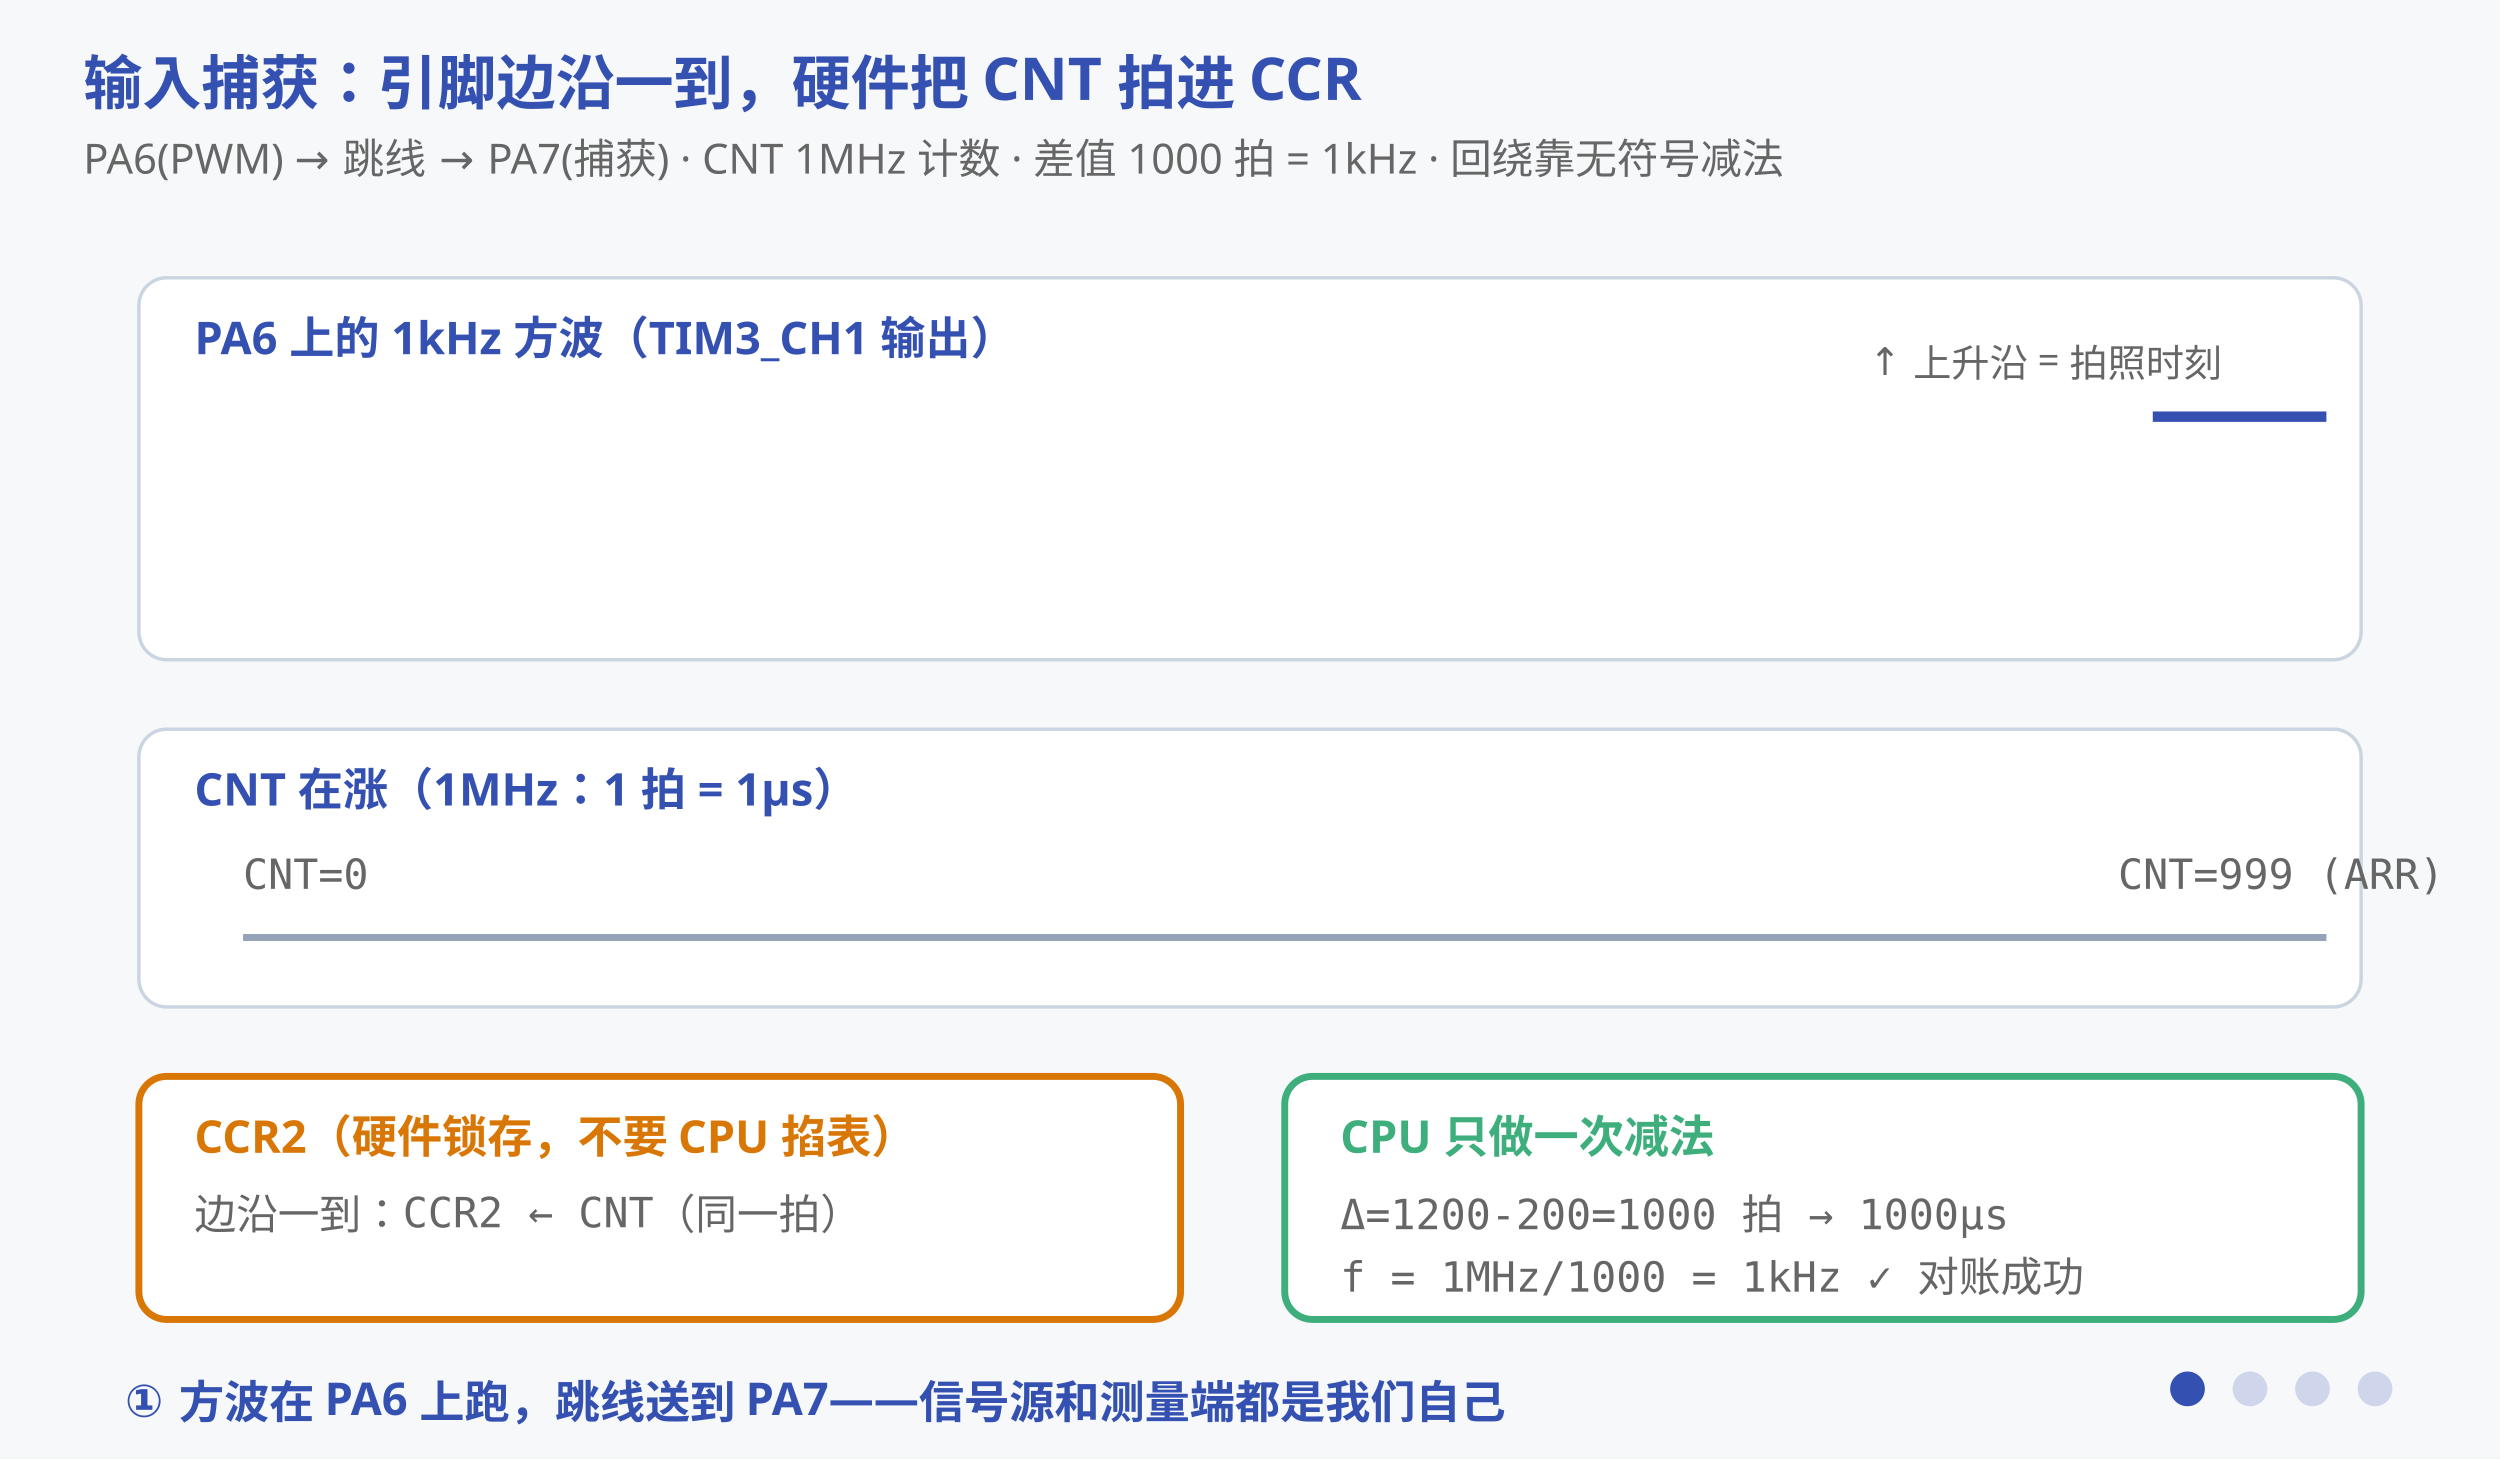
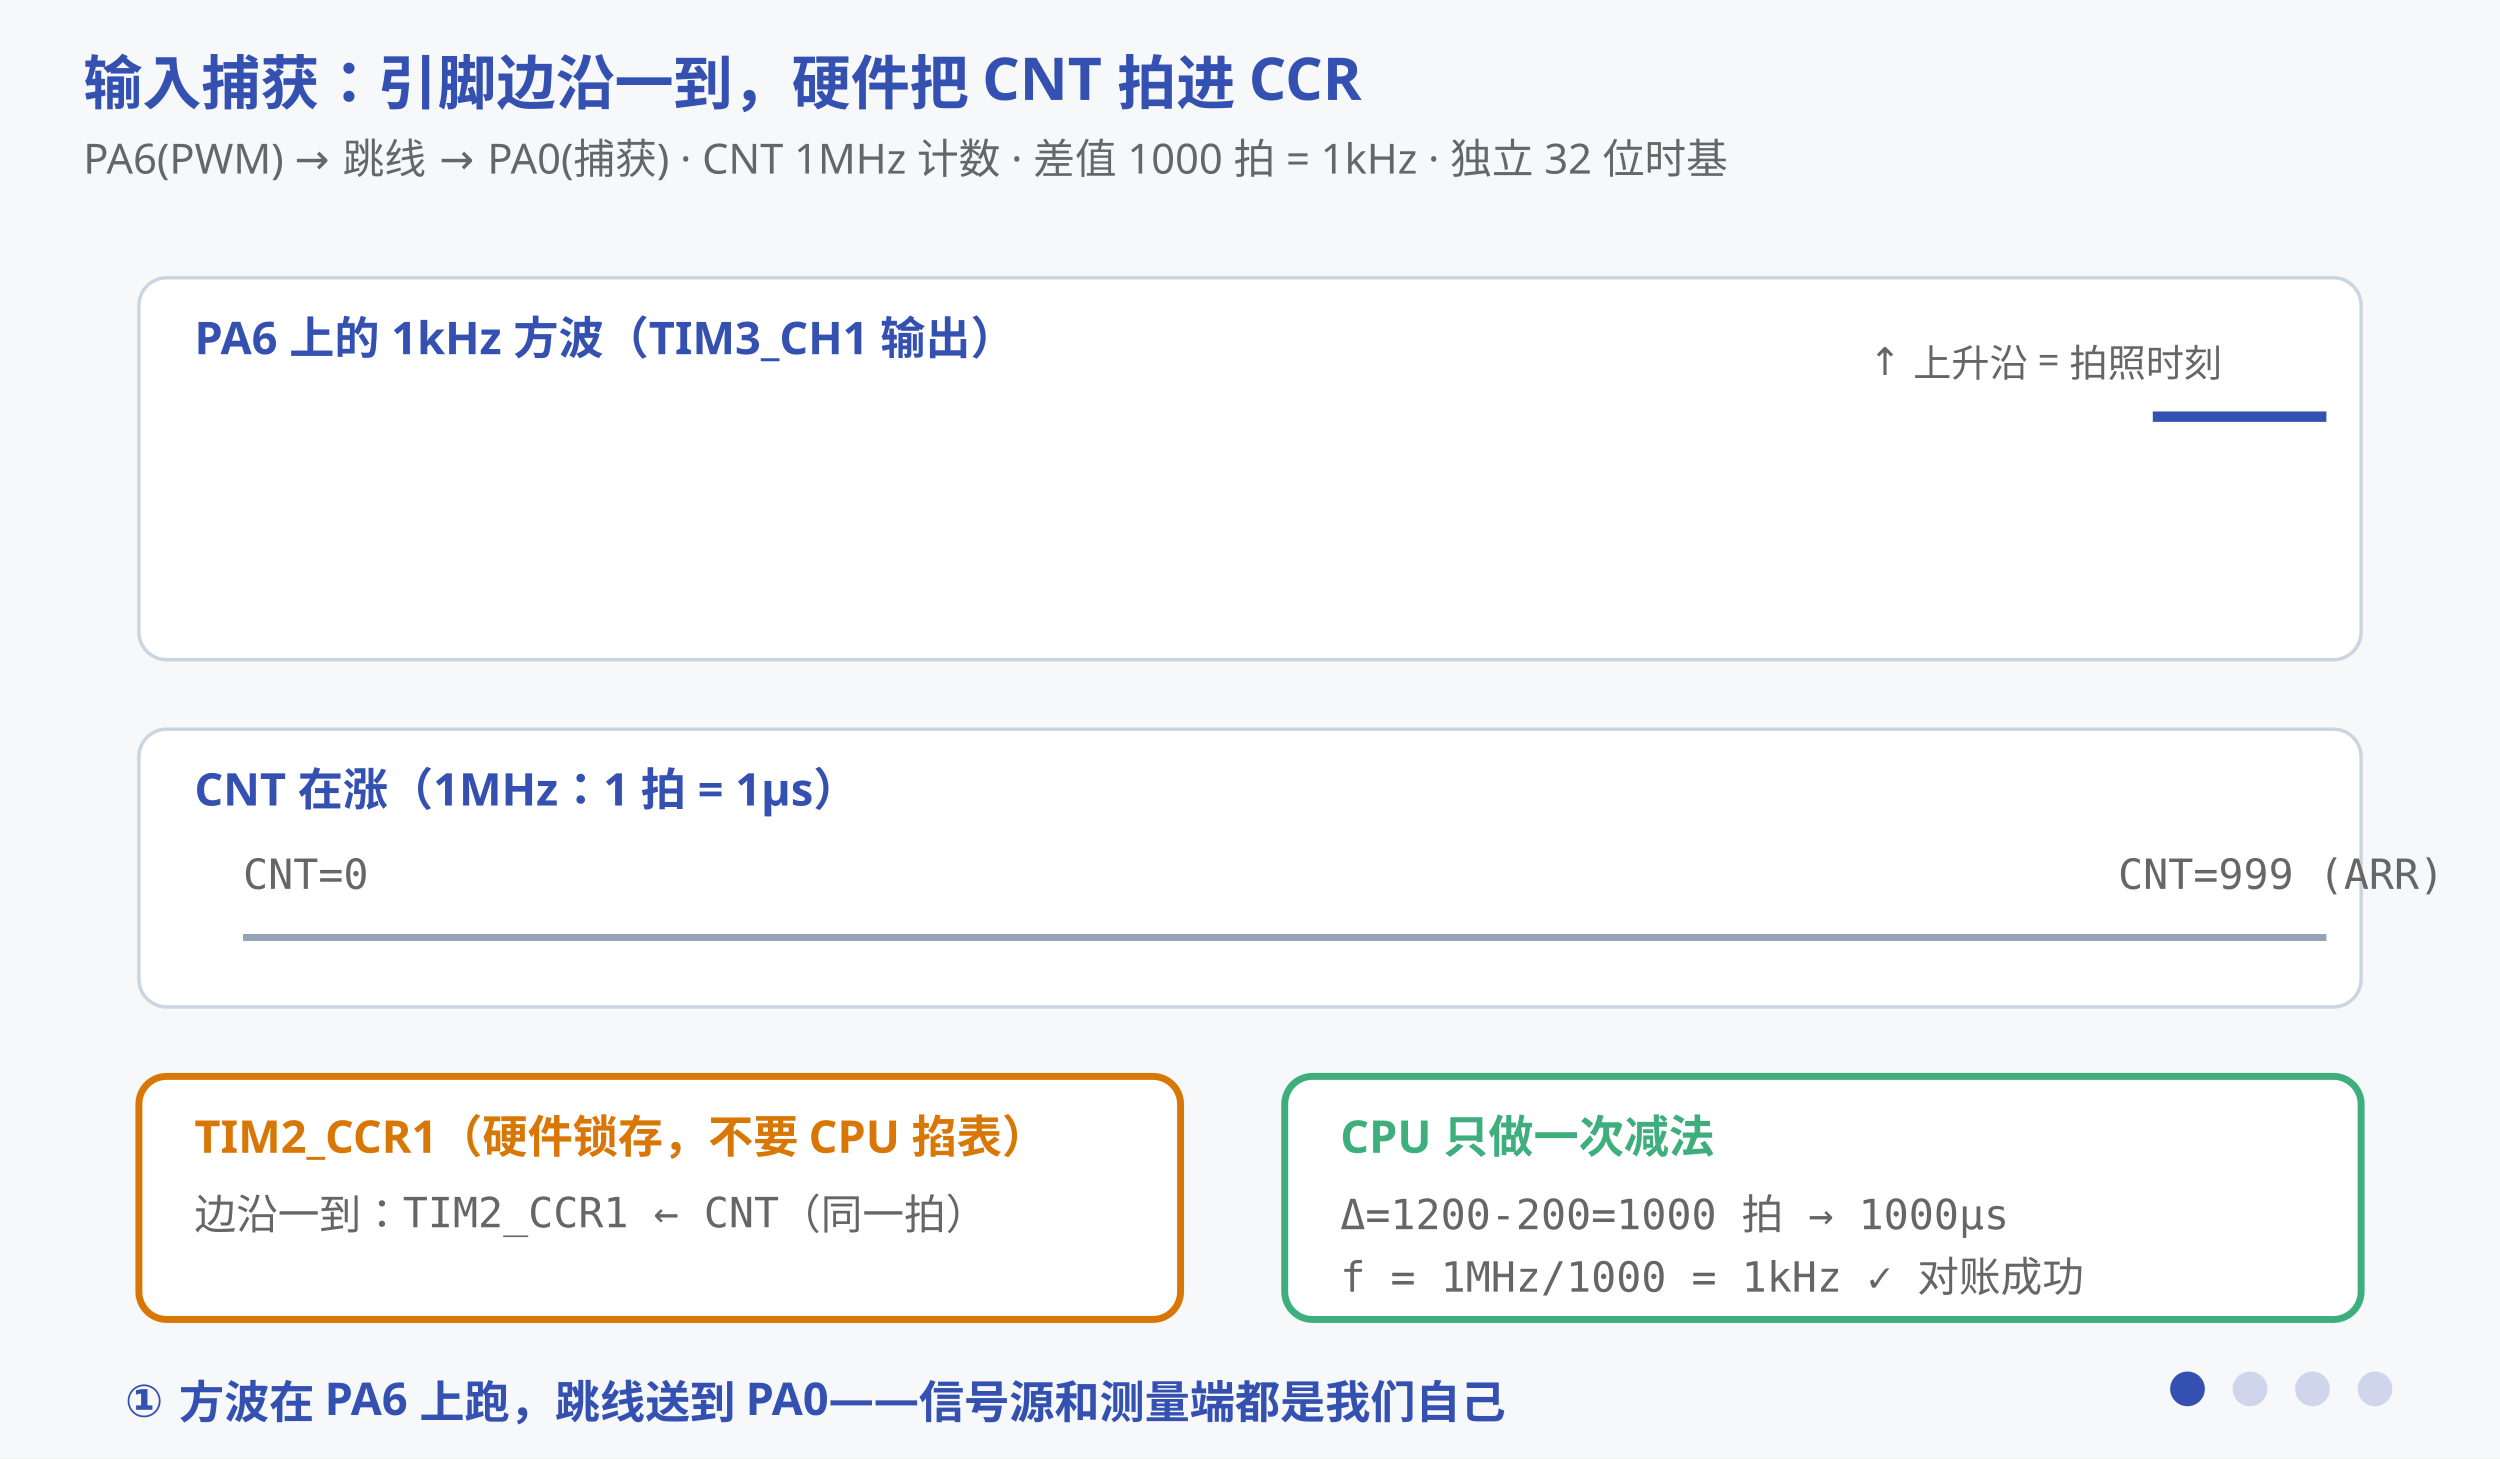
<svg xmlns="http://www.w3.org/2000/svg" viewBox="0 0 720 420" font-family="'Segoe UI','Microsoft YaHei',sans-serif">
  <rect width="720" height="420" fill="#f6f8fa" />
  <text x="24" y="30" font-size="17" font-weight="bold" fill="#3451b2">输入捕获：引脚边沿一到，硬件把 CNT 拍进 CCR</text>
-   <text x="24" y="50" font-size="12" fill="#666">PA6(PWM) → 跳线 → PA7(捕获) · CNT 1MHz 计数 · 差值 1000 拍 = 1kHz · 回绕靠无符号减法</text>
+   <text x="24" y="50" font-size="12" fill="#666">PA6(PWM) → 跳线 → PA0(捕获) · CNT 1MHz 计数 · 差值 1000 拍 = 1kHz · 独立 32 位时基</text>
  <rect x="40" y="80" width="640" height="110" fill="#ffffff" stroke="#cbd5e1" rx="8" />
  <text x="56" y="102" font-size="13" font-weight="bold" fill="#3451b2">PA6 上的 1kHz 方波（TIM3_CH1 输出）</text>
  <path d="M70,170 H130 V120 H190 V170 H250 V120 H310 V170 H370 V120 H430 V170 H490 V120 H550 V170 H610 V120 H670" pathLength="1000" stroke="#3451b2" stroke-width="3" fill="none" stroke-dasharray="1000" stroke-dashoffset="1000">
    <animate attributeName="stroke-dashoffset" values="1000;895;314;0;0" keyTimes="0;0.25;0.5;0.75;1" dur="12s" repeatCount="indefinite" />
  </path>
  <text x="640" y="108" font-size="11" fill="#666" text-anchor="end">↑ 上升沿 = 拍照时刻</text>
  <rect x="40" y="210" width="640" height="80" fill="#ffffff" stroke="#cbd5e1" rx="8" />
  <text x="56" y="232" font-size="13" font-weight="bold" fill="#3451b2">CNT 在涨（1MHz：1 拍 = 1µs）</text>
  <line x1="70" y1="270" x2="670" y2="270" stroke="#94a3b8" stroke-width="2" />
  <text x="70" y="256" font-size="12" font-family="Consolas,monospace" fill="#666">CNT=0</text>
  <text x="610" y="256" font-size="12" font-family="Consolas,monospace" fill="#666">CNT=999 (ARR)</text>
  <g font-family="Consolas,monospace" font-size="12">
    <g opacity="0">
      <animate attributeName="opacity" calcMode="discrete" values="0;1;1;1;0" keyTimes="0;0.25;0.5;0.75;1" dur="12s" repeatCount="indefinite" />
      <line x1="130" y1="120" x2="130" y2="270" stroke="#d97706" stroke-width="2" stroke-dasharray="4 3" />
      <circle cx="130" cy="120" r="6" fill="none" stroke="#d97706" stroke-width="3" opacity="0">
        <animate attributeName="r" values="6;20" dur="1s" repeatCount="indefinite" />
        <animate attributeName="opacity" values="1;0" dur="1s" repeatCount="indefinite" />
      </circle>
      <circle cx="130" cy="270" r="6" fill="#d97706" />
-       <text x="140" y="284" fill="#d97706" font-weight="bold">拍照① CCR2=200</text>
+       <text x="140" y="284" fill="#d97706" font-weight="bold">拍照① TIM2_CCR1=200</text>
    </g>
    <g opacity="0">
      <animate attributeName="opacity" calcMode="discrete" values="0;0;1;1;0" keyTimes="0;0.25;0.5;0.75;1" dur="12s" repeatCount="indefinite" />
      <line x1="490" y1="120" x2="490" y2="270" stroke="#3eaf7c" stroke-width="2" stroke-dasharray="4 3" />
      <circle cx="490" cy="120" r="6" fill="none" stroke="#3eaf7c" stroke-width="3" opacity="0">
        <animate attributeName="r" values="6;20" dur="1s" repeatCount="indefinite" />
        <animate attributeName="opacity" values="1;0" dur="1s" repeatCount="indefinite" />
      </circle>
      <circle cx="490" cy="270" r="6" fill="#3eaf7c" />
-       <text x="500" y="284" fill="#3eaf7c" font-weight="bold">拍照② CCR2=1200</text>
+       <text x="500" y="284" fill="#3eaf7c" font-weight="bold">拍照② TIM2_CCR1=1200</text>
    </g>
  </g>
  <rect x="40" y="310" width="300" height="70" fill="#ffffff" stroke="#d97706" stroke-width="2" rx="8" />
-   <text x="56" y="332" font-size="13" font-weight="bold" fill="#d97706">CCR2（硬件锁存，不要 CPU 掐表）</text>
-   <text x="56" y="354" font-size="12" font-family="Consolas,monospace" fill="#666">边沿一到：CCR2 ← CNT（同一拍）</text>
+   <text x="56" y="332" font-size="13" font-weight="bold" fill="#d97706">TIM2_CCR1（硬件锁存，不要 CPU 掐表）</text>
+   <text x="56" y="354" font-size="12" font-family="Consolas,monospace" fill="#666">边沿一到：TIM2_CCR1 ← CNT（同一拍）</text>
  <rect x="370" y="310" width="310" height="70" fill="#ffffff" stroke="#3eaf7c" stroke-width="2" rx="8" />
  <text x="386" y="332" font-size="13" font-weight="bold" fill="#3eaf7c">CPU 只做一次减法</text>
  <text x="386" y="354" font-size="12" font-family="Consolas,monospace" fill="#666">Δ=1200-200=1000 拍 → 1000µs</text>
  <text x="386" y="372" font-size="12" font-family="Consolas,monospace" fill="#666">f = 1MHz/1000 = 1kHz ✓ 对账成功</text>
  <g font-size="13" font-weight="bold" fill="#3451b2">
    <g opacity="1">
      <animate attributeName="opacity" calcMode="discrete" values="1;0;0;0;1" keyTimes="0;0.25;0.5;0.75;1" dur="12s" repeatCount="indefinite" />
-       <text x="36" y="408">① 方波在 PA6 上跑，跳线送到 PA7——信号源和测量端都是我们自己</text>
+       <text x="36" y="408">① 方波在 PA6 上跑，跳线送到 PA0——信号源和测量端都是我们自己</text>
    </g>
    <g opacity="0">
      <animate attributeName="opacity" calcMode="discrete" values="0;1;0;0;0" keyTimes="0;0.25;0.5;0.75;1" dur="12s" repeatCount="indefinite" />
-       <text x="36" y="408">② 第一个上升沿：硬件把 CNT=200 锁进 CCR2——CPU 这时候在干别的</text>
+       <text x="36" y="408">② 第一个上升沿：硬件把 CNT=200 锁进 TIM2_CCR1——CPU 这时候在干别的</text>
    </g>
    <g opacity="0">
      <animate attributeName="opacity" calcMode="discrete" values="0;0;1;0;0" keyTimes="0;0.25;0.5;0.75;1" dur="12s" repeatCount="indefinite" />
-       <text x="36" y="408">③ 第二个上升沿：CCR2=1200。CPU 读走两次值，做一次减法</text>
+       <text x="36" y="408">③ 第二个上升沿：TIM2_CCR1=1200。CPU 读走两次值，做一次减法</text>
    </g>
    <g opacity="0">
      <animate attributeName="opacity" calcMode="discrete" values="0;0;0;1;0" keyTimes="0;0.25;0.5;0.75;1" dur="12s" repeatCount="indefinite" />
-       <text x="36" y="408">④ 回绕怎么办：now-last 用无符号减法，CNT 归零绕圈自动算出模差</text>
+       <text x="36" y="408">④ TIM2 计满 2³² 回绕；无丢边沿且间隔小于整圈，才可用模差</text>
    </g>
  </g>
  <g transform="translate(630,400)" fill="#3451b2">
    <circle cx="0" cy="0" r="5" opacity="1">
      <animate attributeName="opacity" calcMode="discrete" values="1;0.2;0.2;0.2;1" keyTimes="0;0.25;0.5;0.75;1" dur="12s" repeatCount="indefinite" />
    </circle>
    <circle cx="18" cy="0" r="5" opacity="0.2">
      <animate attributeName="opacity" calcMode="discrete" values="0.2;1;0.2;0.2;0.2" keyTimes="0;0.25;0.5;0.75;1" dur="12s" repeatCount="indefinite" />
    </circle>
    <circle cx="36" cy="0" r="5" opacity="0.2">
      <animate attributeName="opacity" calcMode="discrete" values="0.2;0.2;1;0.2;0.2" keyTimes="0;0.25;0.5;0.75;1" dur="12s" repeatCount="indefinite" />
    </circle>
    <circle cx="54" cy="0" r="5" opacity="0.2">
      <animate attributeName="opacity" calcMode="discrete" values="0.2;0.2;0.2;1;0.2" keyTimes="0;0.25;0.5;0.75;1" dur="12s" repeatCount="indefinite" />
    </circle>
  </g>
</svg>
